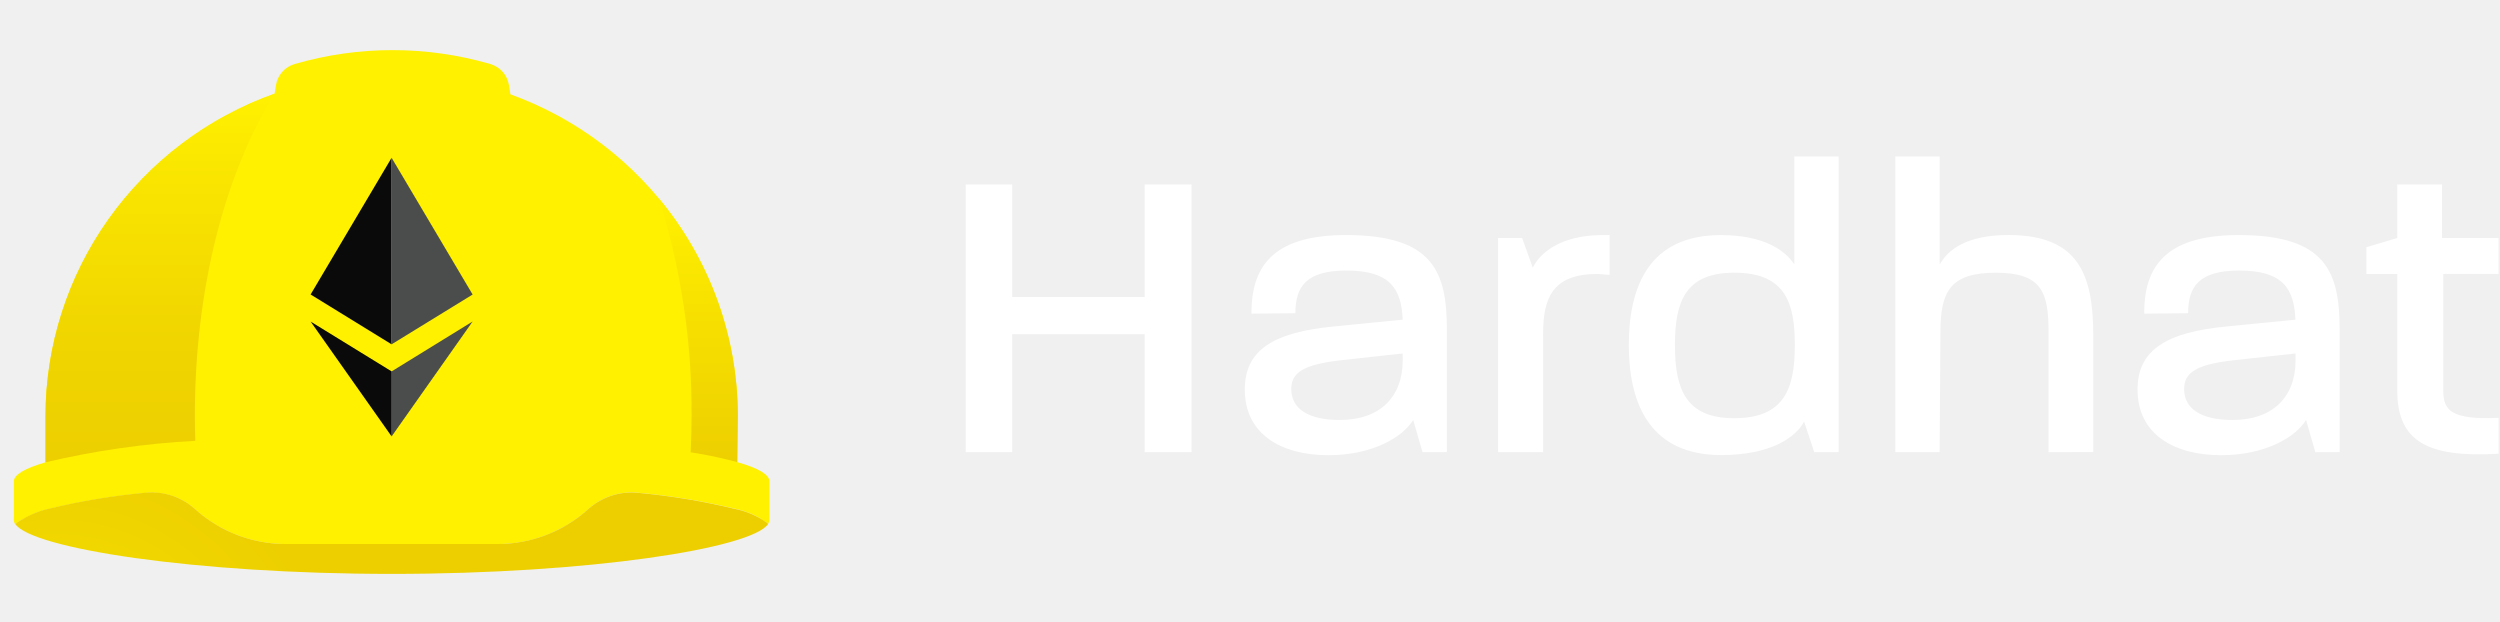
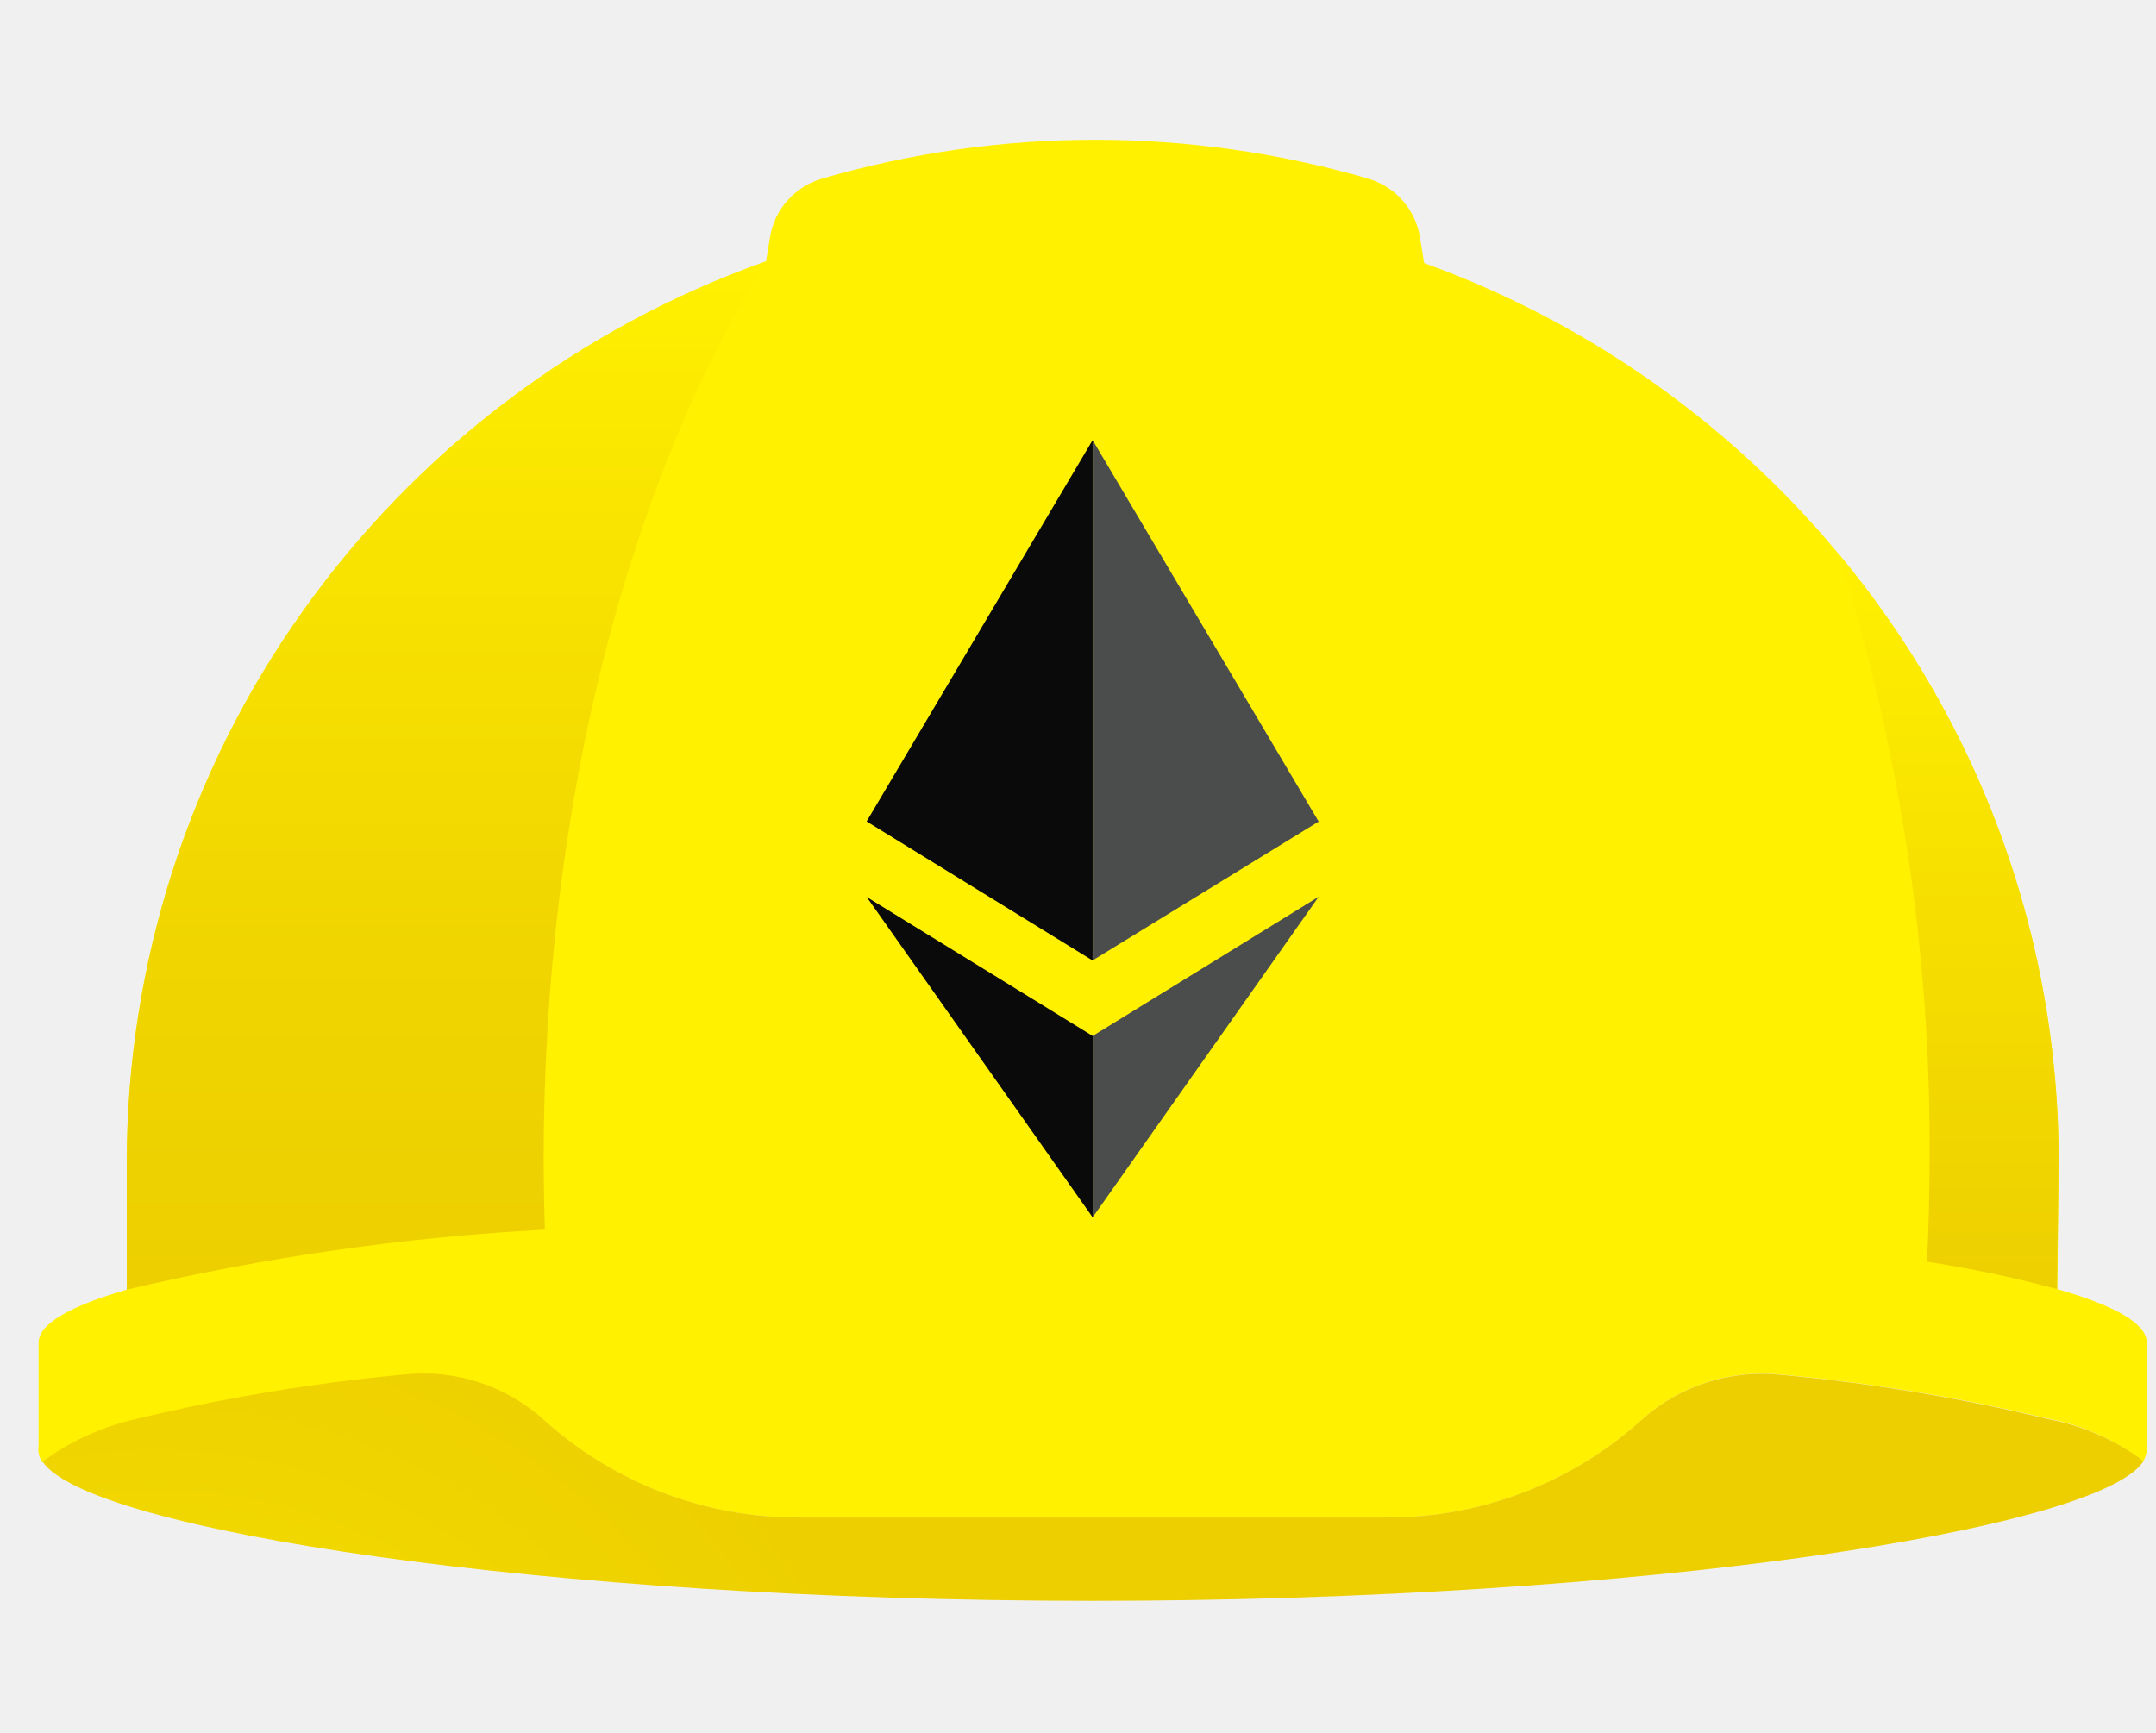
- <svg xmlns="http://www.w3.org/2000/svg" width="165" height="41" fill="none">
-   <path d="M75.547 29.84v-7.782h-8.743v7.782H63.74V12.176h3.064V19.6h8.743v-7.425h3.093V29.84h-3.093ZM93.885 29.843l-.613-2.125c-.67 1.105-2.648 2.325-5.6 2.325-3.065 0-5.516-1.353-5.516-4.335 0-2.594 1.866-3.783 5.933-4.167l4.487-.442c-.084-2.054-.837-3.243-3.71-3.243-2.647 0-3.37 1.05-3.37 2.816l-2.903.029c0-2.927 1.226-5.188 6.241-5.188 5.822 0 6.661 2.486 6.661 6.292v8.033l-1.61.005Zm-1.31-6.514-4.036.442c-2.478.278-3.315.801-3.315 1.906 0 1.297 1.115 2.042 3.204 2.042 2.618 0 4.152-1.49 4.152-3.947l-.004-.443ZM105.419 18.082c-2.981 0-3.572 1.636-3.572 3.919v7.839h-2.975V15.708h1.589l.703 1.96c.446-.938 1.81-2.153 4.596-2.153h.475v2.623c-.288 0-.565-.056-.816-.056ZM119.74 29.841l-.67-2.016c-.501.967-2.089 2.21-5.465 2.21-4.708 0-6.103-3.395-6.103-7.26 0-3.865 1.338-7.259 6.073-7.259 2.815 0 4.236.994 4.849 1.933v-7.123h2.926v19.515h-1.61Zm-5.267-11.844c-3.258 0-3.927 1.932-3.927 4.775 0 2.842.67 4.83 3.901 4.83 3.315 0 4.011-1.932 4.011-4.83 0-2.73-.583-4.772-3.984-4.772l-.001-.003ZM135.204 29.841v-7.922c0-2.65-.447-3.919-3.485-3.919-3.007 0-3.65 1.242-3.65 3.919l-.054 7.922h-2.925V10.326h2.926v7.144c.556-1.014 1.809-1.959 4.541-1.959 4.653 0 5.6 2.623 5.6 6.68v7.645l-2.953.005ZM152.813 29.843l-.613-2.125c-.67 1.105-2.648 2.325-5.605 2.325-3.066 0-5.517-1.353-5.517-4.335 0-2.594 1.867-3.783 5.935-4.167l4.484-.442c-.078-2.054-.83-3.243-3.709-3.243-2.645 0-3.371 1.05-3.371 2.816l-2.903.029c0-2.927 1.227-5.188 6.241-5.188 5.823 0 6.662 2.486 6.662 6.292v8.033l-1.604.005Zm-1.309-6.514-4.037.442c-2.478.278-3.315.801-3.315 1.906 0 1.297 1.115 2.042 3.204 2.042 2.618 0 4.152-1.49 4.152-3.947l-.004-.443ZM161.256 18.082v7.7c0 1.326.557 1.933 3.65 1.796v2.369c-4.708.276-6.686-.829-6.686-4.17v-7.695h-2.036v-1.766l2.034-.607v-3.533h2.953v3.533h3.733v2.369l-3.648.004Z" fill="#fff" />
+ <svg xmlns="http://www.w3.org/2000/svg" width="51" height="41" fill="none">
  <path d="M50.782 34.189v-2.421c0-.45-.757-.879-2.116-1.266l.033-3.013c0-4.642-1.44-9.171-4.126-12.975a22.825 22.825 0 0 0-10.886-8.29l-.097-.604a1.722 1.722 0 0 0-.408-.872 1.747 1.747 0 0 0-.815-.521 23.148 23.148 0 0 0-12.925 0c-.317.093-.6.273-.818.52-.217.246-.36.548-.41.872l-.093.563a22.831 22.831 0 0 0-10.962 8.283A22.498 22.498 0 0 0 3 27.488v3.026c-1.34.386-2.087.81-2.087 1.257v2.421A.59.59 0 0 0 1 34.6a5.852 5.852 0 0 1 2.247-1.015c2.072-.5 4.179-.85 6.303-1.046a4.25 4.25 0 0 1 3.307 1.057 8.95 8.95 0 0 0 6.009 2.312H32.83a8.943 8.943 0 0 0 6.008-2.314 4.253 4.253 0 0 1 3.308-1.069c2.123.196 4.23.544 6.302 1.042a5.26 5.26 0 0 1 2.13.925c.035.035.078.066.108.099a.6.6 0 0 0 .096-.402Z" fill="#FFF100" />
  <path d="M12.89 29.094a53.064 53.064 0 0 1-.03-1.673c.007-8.416 1.992-15.964 5.262-21.235A22.831 22.831 0 0 0 7.16 14.468 22.498 22.498 0 0 0 3 27.488v3.026a55.9 55.9 0 0 1 9.89-1.42Z" fill="url(#a)" />
  <path d="M48.697 27.488a22.425 22.425 0 0 0-5.215-14.396 46.55 46.55 0 0 1 2.162 14.325c0 .82-.022 1.63-.06 2.435a28.49 28.49 0 0 1 3.074.648l.038-3.012Z" fill="url(#b)" />
  <path d="M48.448 33.576c-2.073-.5-4.18-.85-6.303-1.046a4.252 4.252 0 0 0-3.308 1.062 8.943 8.943 0 0 1-6.009 2.313H18.87a8.948 8.948 0 0 1-6.006-2.312 4.249 4.249 0 0 0-3.308-1.071c-2.124.196-4.23.546-6.303 1.045a5.929 5.929 0 0 0-2.246 1.015c1.06 1.608 11.782 3.295 24.846 3.295 13.065 0 23.782-1.693 24.844-3.294-.037-.032-.078-.063-.109-.098a5.463 5.463 0 0 0-2.14-.909Z" fill="url(#c)" />
  <path d="M25.846 10.414 20.5 19.436l5.346 3.29V10.413Z" fill="#0A0A0A" />
  <path d="M25.848 10.417v12.306l5.345-3.284-5.345-9.022ZM25.848 24.51v4.291c.1-.142 5.345-7.58 5.345-7.583l-5.345 3.293Z" fill="#4B4D4D" />
  <path d="m25.848 24.512-5.346-3.288 5.346 7.58V24.51v.002Z" fill="#0A0A0A" />
  <defs>
    <linearGradient id="a" x1="10.561" y1="30.514" x2="10.561" y2="6.186" gradientUnits="userSpaceOnUse">
      <stop stop-color="#EDCF00" />
      <stop offset=".33" stop-color="#F0D500" />
      <stop offset=".77" stop-color="#F9E500" />
      <stop offset="1" stop-color="#FFF100" />
    </linearGradient>
    <linearGradient id="b" x1="46.089" y1="30.692" x2="46.089" y2="13.092" gradientUnits="userSpaceOnUse">
      <stop stop-color="#EDCF00" />
      <stop offset=".59" stop-color="#F7E100" />
      <stop offset="1" stop-color="#FFF100" />
    </linearGradient>
    <radialGradient id="c" cx="0" cy="0" r="1" gradientUnits="userSpaceOnUse" gradientTransform="matrix(18.5398 0 0 18.4136 3.701 47.135)">
      <stop stop-color="#FFF100" />
      <stop offset=".23" stop-color="#F9E500" />
      <stop offset=".67" stop-color="#F0D500" />
      <stop offset="1" stop-color="#EDCF00" />
    </radialGradient>
  </defs>
</svg>
